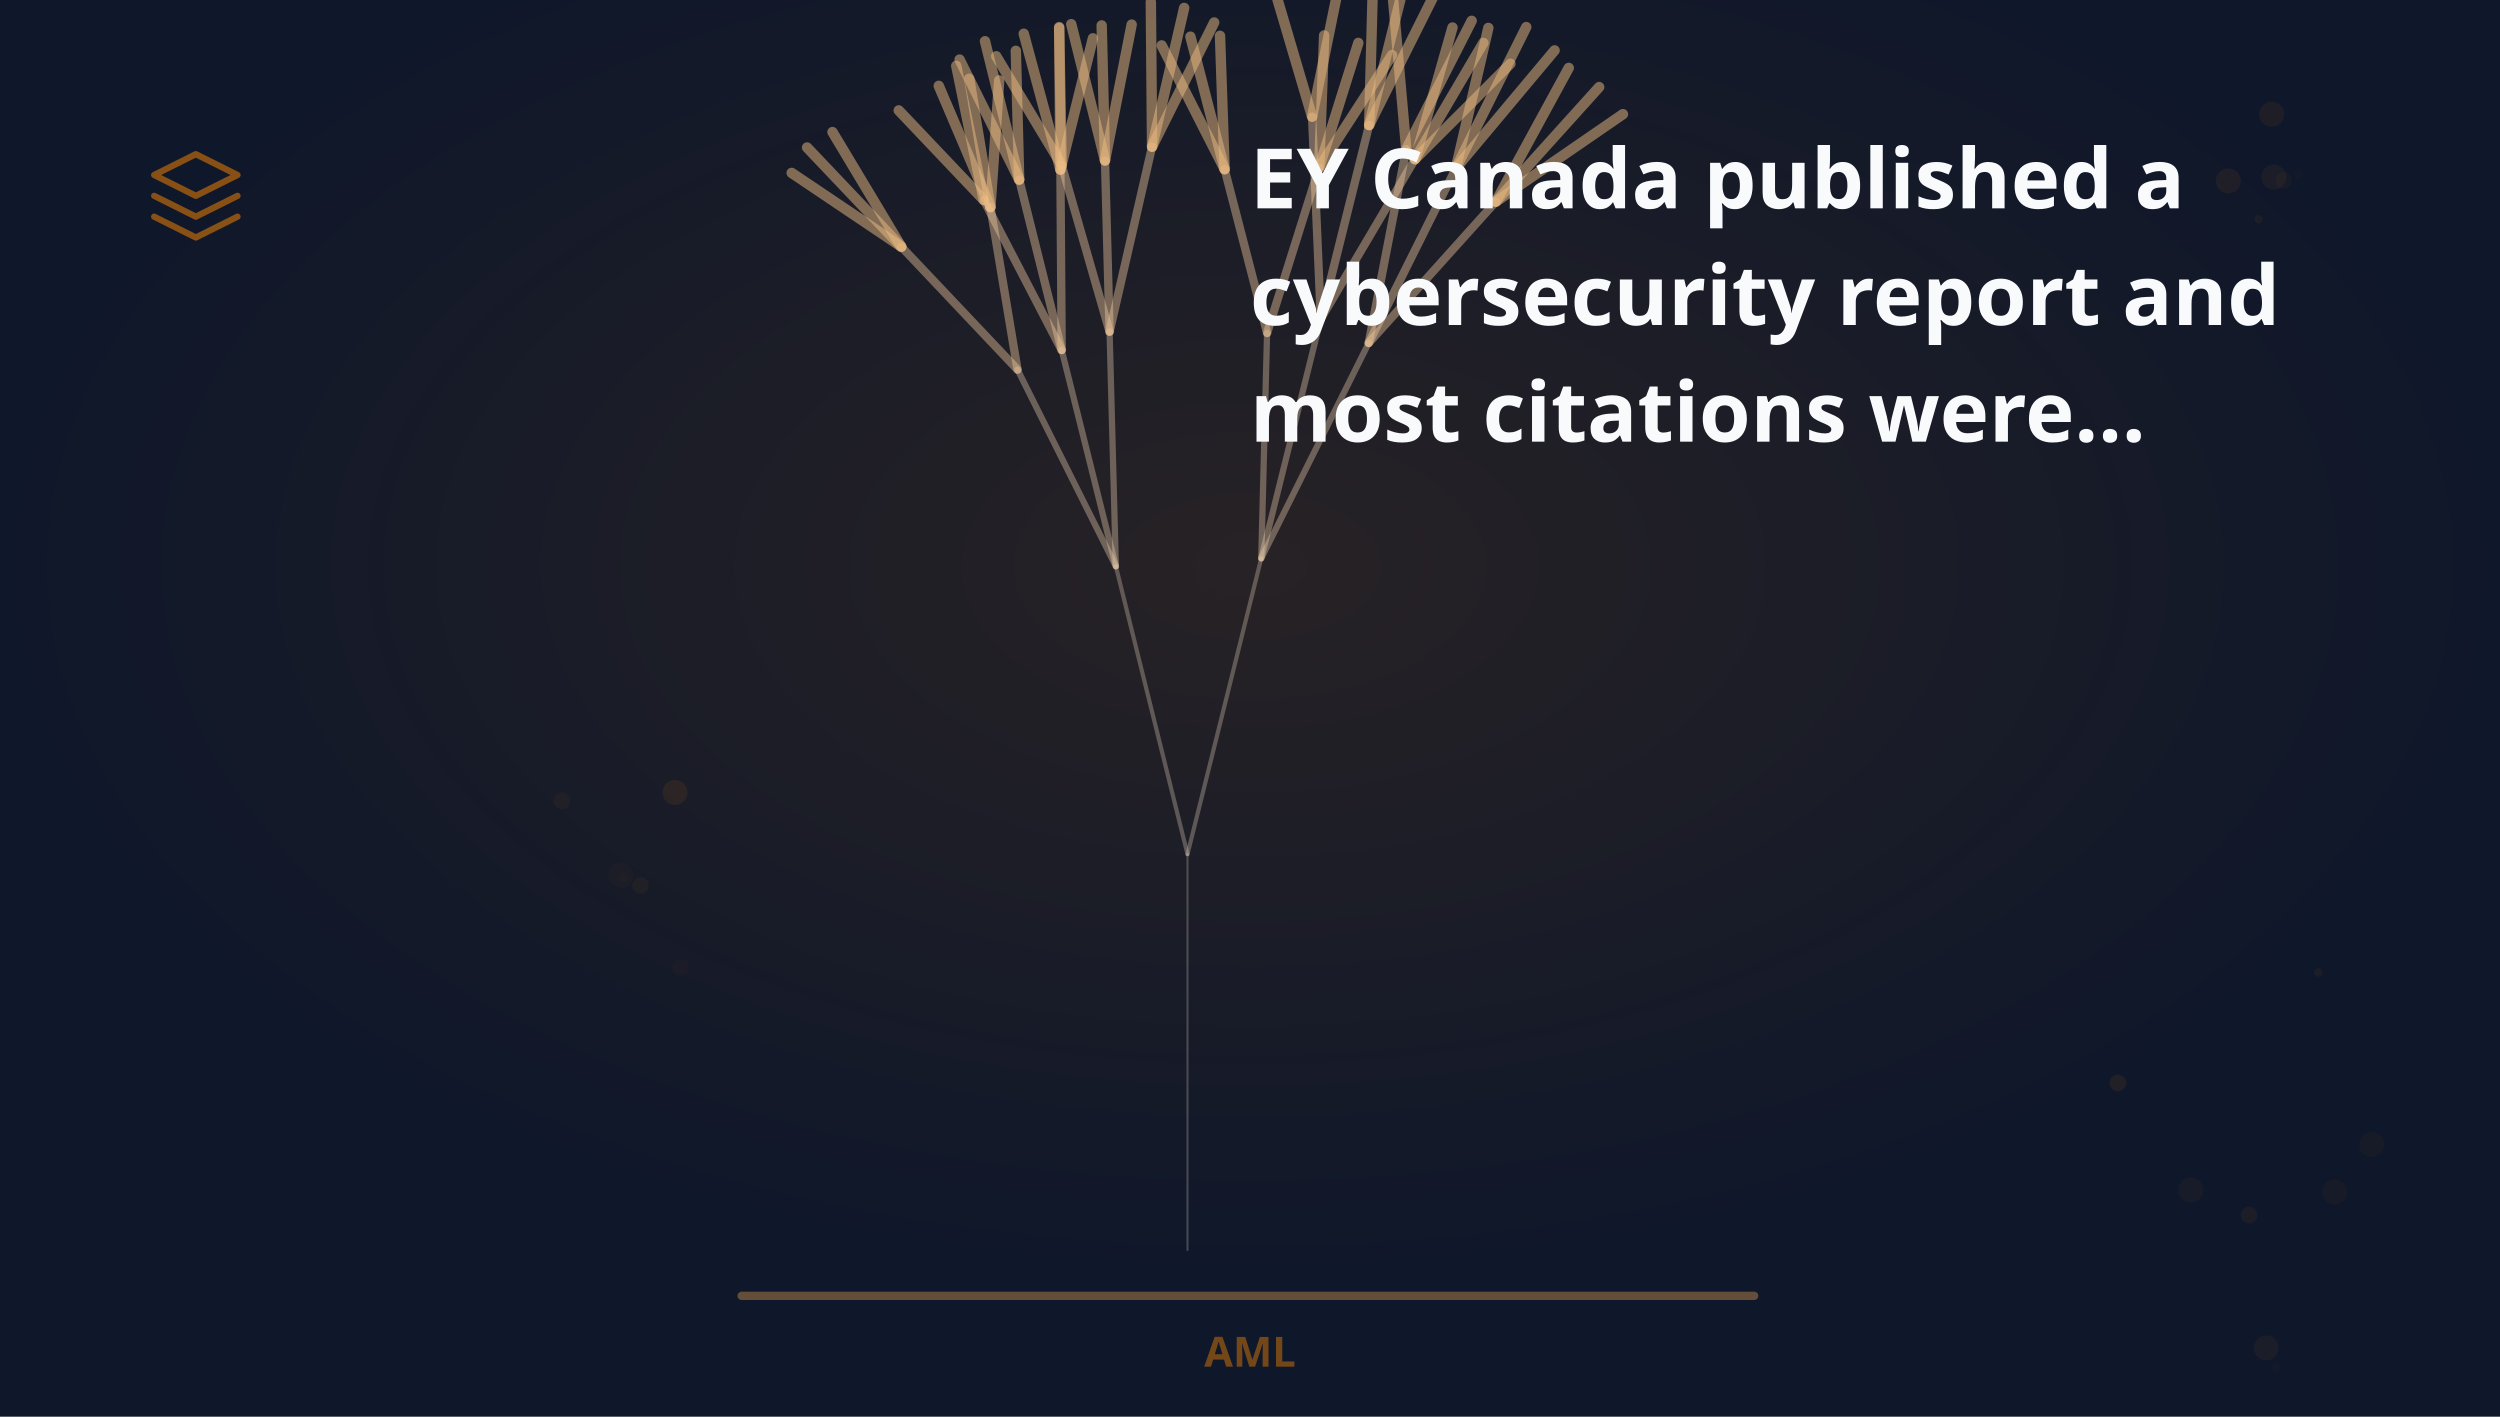
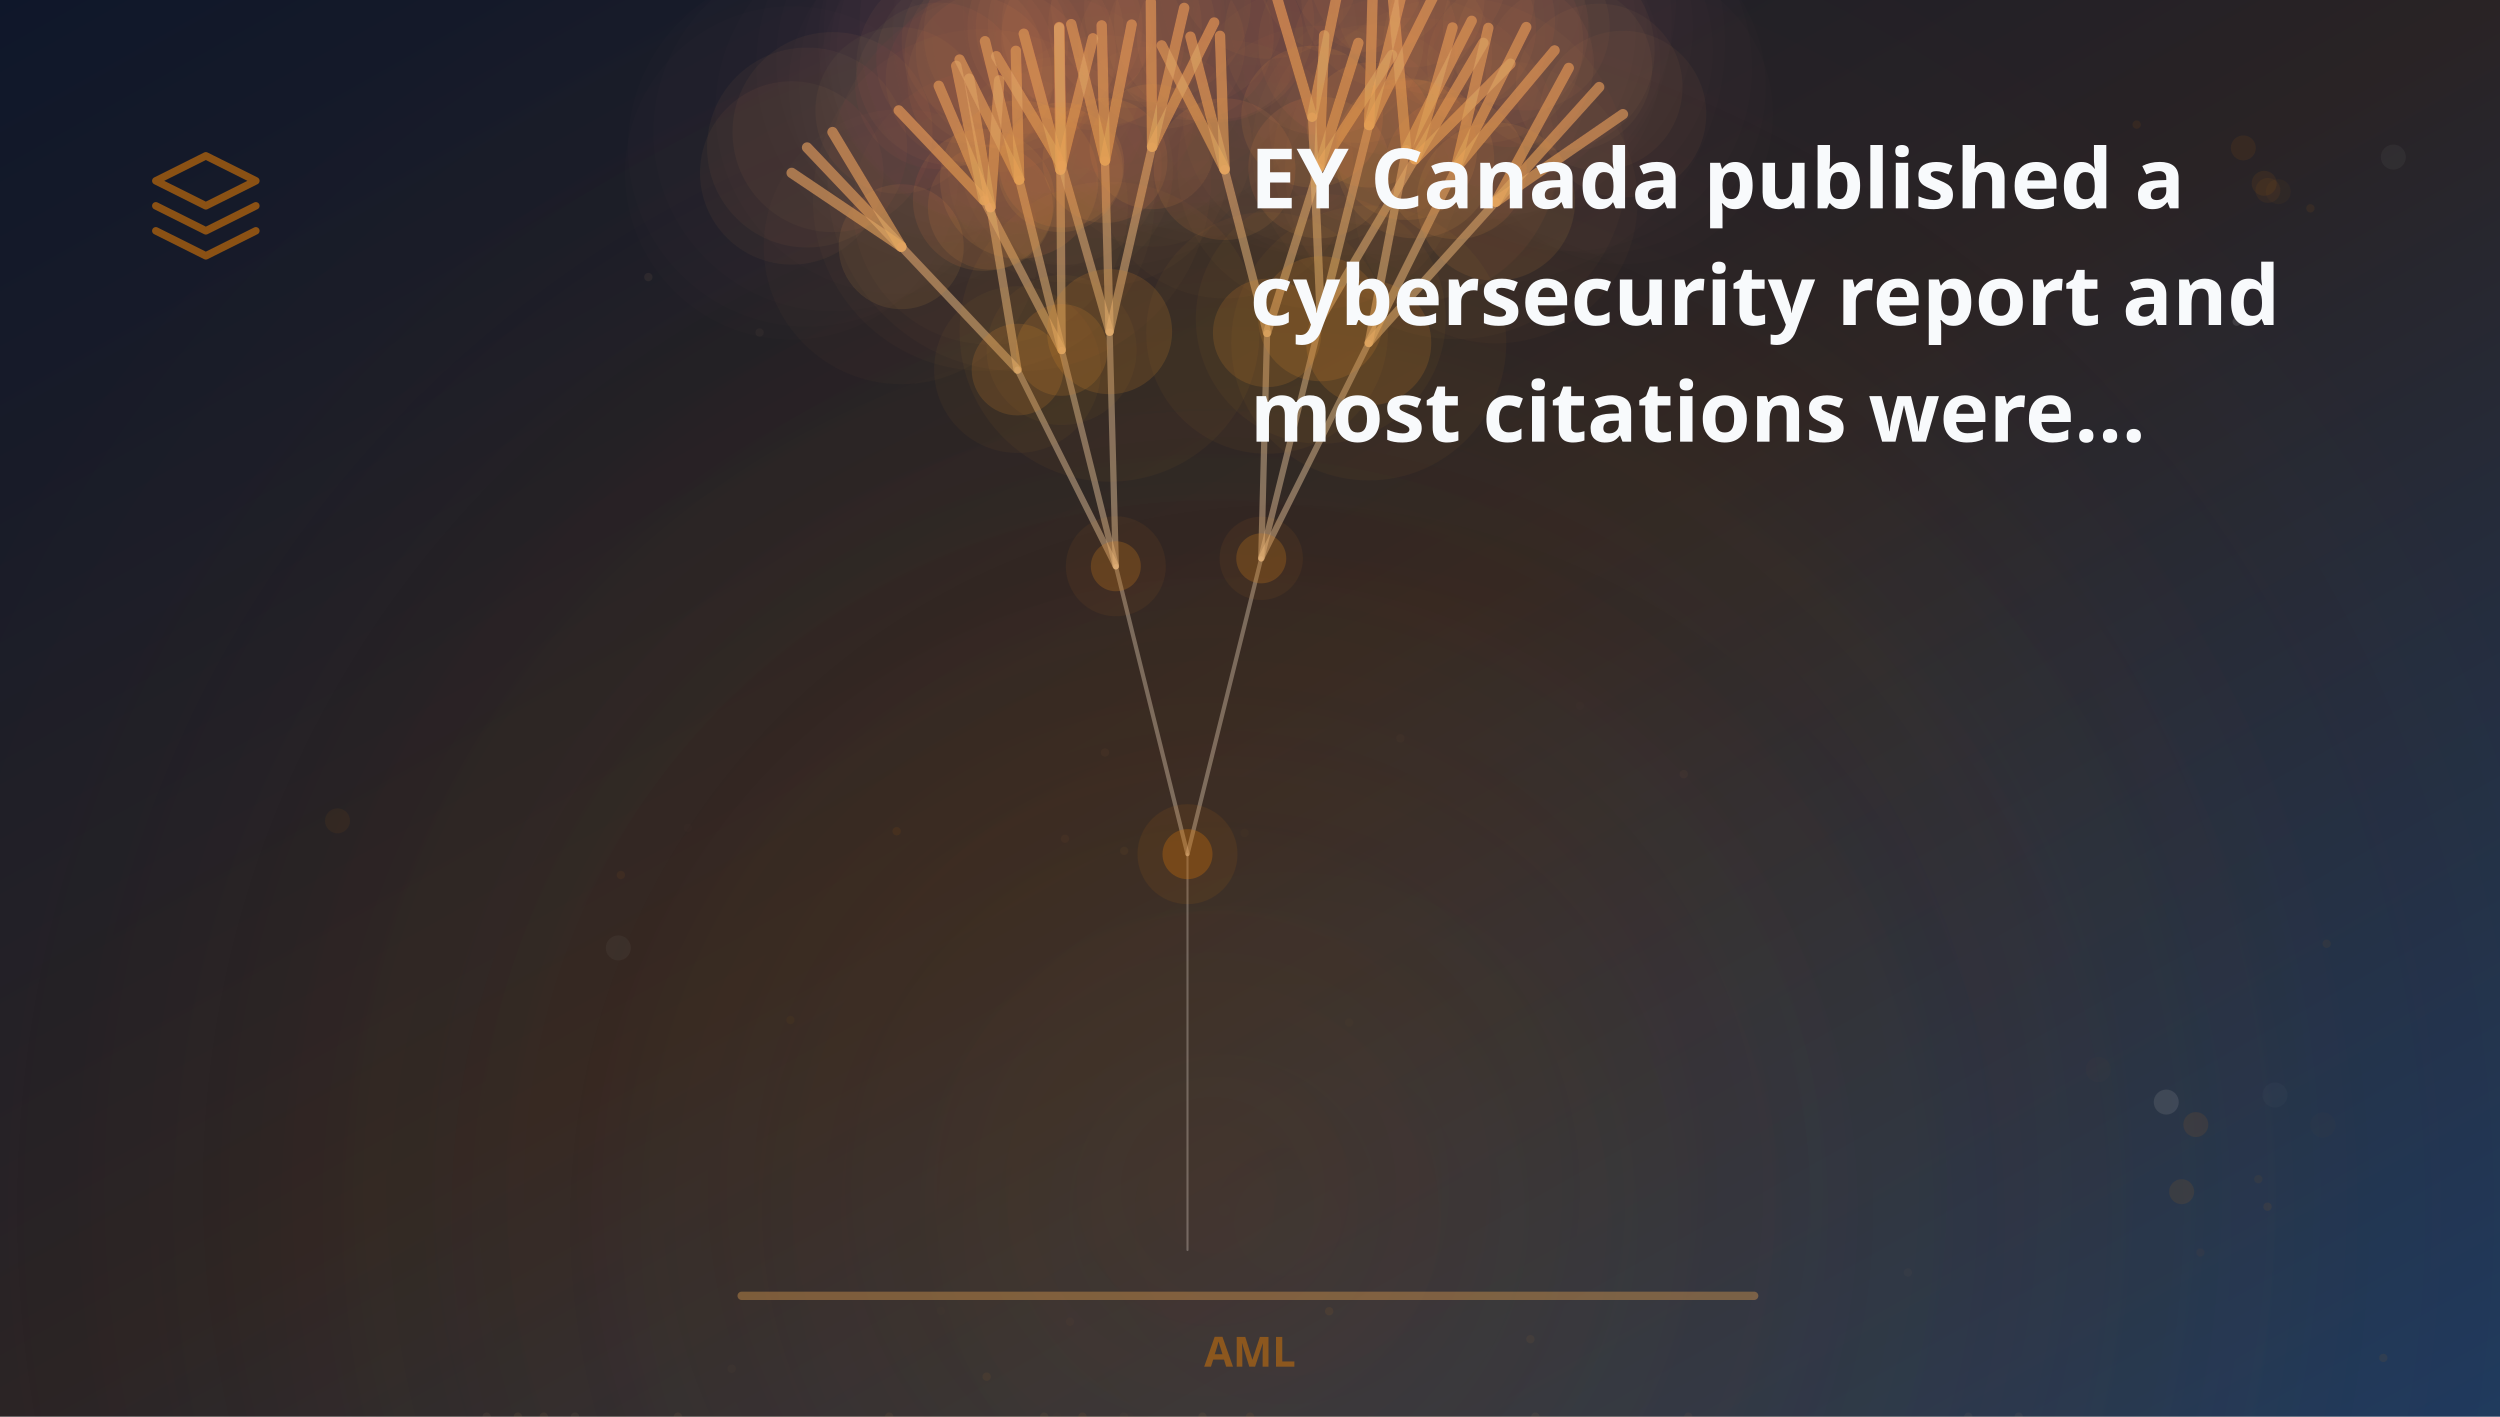
<svg xmlns="http://www.w3.org/2000/svg" width="600" height="340" viewBox="0 0 600 340">
  <defs>
-     <radialGradient id="bg-blog/202" cx="50%" cy="40%">
-       <stop offset="0" stop-color="#272225" />
-       <stop offset="1" stop-color="#0f172a" />
+     <linearGradient id="bg-blog/202" x1="0" y1="0" x2="1" y2="1">
+       <stop offset="0" stop-color="#0f172a" />
+       <stop offset="0.5" stop-color="#292325" />
+       <stop offset="1" stop-color="#1e3a5f" />
+     </linearGradient>
+   </defs>
+   <rect width="600" height="340" fill="url(#bg-blog/202)" />
+   <circle cx="523.6" cy="286.0" r="3" fill="#d97706" opacity="0.10" />
+   <circle cx="572.0" cy="325.9" r="1" fill="#d97706" opacity="0.08" />
+   <circle cx="544.3" cy="45.7" r="3" fill="#d97706" opacity="0.06" />
+   <circle cx="512.8" cy="29.9" r="1" fill="#d97706" opacity="0.08" />
+   <circle cx="81.0" cy="197.0" r="3" fill="#d97706" opacity="0.06" />
+   <circle cx="558.4" cy="226.5" r="1" fill="#d97706" opacity="0.06" />
+   <circle cx="519.9" cy="264.5" r="3" fill="#ffffff" opacity="0.10" />
+   <circle cx="528.1" cy="300.6" r="1" fill="#d97706" opacity="0.04" />
+   <circle cx="543.4" cy="44.0" r="3" fill="#d97706" opacity="0.08" />
+   <circle cx="215.2" cy="199.5" r="1" fill="#d97706" opacity="0.08" />
+   <circle cx="503.6" cy="256.7" r="3" fill="#d97706" opacity="0.02" />
+   <circle cx="607.0" cy="278.7" r="1" fill="#d97706" opacity="0.04" />
+   <circle cx="527.0" cy="269.9" r="3" fill="#d97706" opacity="0.10" />
+   <circle cx="554.5" cy="50.0" r="1" fill="#d97706" opacity="0.08" />
+   <circle cx="574.4" cy="37.7" r="3" fill="#ffffff" opacity="0.04" />
+   <circle cx="149.0" cy="210.0" r="1" fill="#d97706" opacity="0.06" />
+   <circle cx="546.0" cy="262.8" r="3" fill="#ffffff" opacity="0.02" />
+   <circle cx="189.7" cy="244.8" r="1" fill="#d97706" opacity="0.04" />
+   <circle cx="557.5" cy="270.0" r="3" fill="#d97706" opacity="0.02" />
+   <circle cx="544.2" cy="289.6" r="1" fill="#d97706" opacity="0.08" />
+   <circle cx="546.8" cy="46.0" r="3" fill="#d97706" opacity="0.04" />
+   <circle cx="542.0" cy="283.0" r="1" fill="#d97706" opacity="0.06" />
+   <circle cx="148.4" cy="227.5" r="3" fill="#ffffff" opacity="0.04" />
+   <circle cx="536.8" cy="77.2" r="1" fill="#ffffff" opacity="0.10" />
+   <circle cx="538.4" cy="35.5" r="3" fill="#d97706" opacity="0.08" />
+   <defs>
+     <radialGradient id="flood-blog/202-0" cx="50%" cy="50%">
+       <stop offset="0" stop-color="#a05c10" stop-opacity="0.04" />
+       <stop offset="1" stop-color="#a05c10" stop-opacity="0" />
    </radialGradient>
  </defs>
-   <rect width="600" height="340" fill="url(#bg-blog/202)" />
-   <circle cx="525.8" cy="285.6" r="3" fill="#d97706" opacity="0.05" />
-   <circle cx="542.1" cy="52.6" r="1" fill="#d97706" opacity="0.06" />
-   <circle cx="149.7" cy="210.6" r="1" fill="#d97706" opacity="0.03" />
-   <circle cx="560.3" cy="286.1" r="3" fill="#d97706" opacity="0.04" />
-   <circle cx="162.0" cy="190.2" r="3" fill="#d97706" opacity="0.09" />
-   <circle cx="546.4" cy="328.2" r="1" fill="#d97706" opacity="0.02" />
-   <circle cx="556.4" cy="233.4" r="1" fill="#d97706" opacity="0.07" />
-   <circle cx="534.8" cy="43.4" r="3" fill="#d97706" opacity="0.08" />
-   <circle cx="153.7" cy="212.5" r="2" fill="#d97706" opacity="0.05" />
-   <circle cx="543.9" cy="323.5" r="3" fill="#d97706" opacity="0.06" />
-   <circle cx="163.3" cy="232.1" r="2" fill="#d97706" opacity="0.03" />
-   <circle cx="569.2" cy="274.7" r="3" fill="#d97706" opacity="0.04" />
-   <circle cx="508.3" cy="259.9" r="2" fill="#d97706" opacity="0.09" />
-   <circle cx="551.6" cy="41.9" r="1" fill="#d97706" opacity="0.02" />
-   <circle cx="539.8" cy="291.6" r="2" fill="#d97706" opacity="0.07" />
-   <circle cx="545.2" cy="27.4" r="3" fill="#d97706" opacity="0.08" />
-   <circle cx="134.9" cy="192.2" r="2" fill="#d97706" opacity="0.05" />
-   <circle cx="545.7" cy="42.5" r="3" fill="#d97706" opacity="0.06" />
-   <circle cx="149.0" cy="210.0" r="3" fill="#d97706" opacity="0.03" />
-   <circle cx="548.1" cy="43.3" r="2" fill="#d97706" opacity="0.04" />
-   <line x1="285.0" y1="300.0" x2="285.0" y2="205.0" stroke="#fbf1e6" stroke-width="0.5" opacity="0.22" stroke-linecap="round" />
-   <line x1="285.0" y1="205.0" x2="267.8" y2="135.9" stroke="#f7e3cd" stroke-width="1.0" opacity="0.29" stroke-linecap="round" />
-   <line x1="267.8" y1="135.9" x2="244.2" y2="88.7" stroke="#f3d6b4" stroke-width="1.5" opacity="0.36" stroke-linecap="round" />
-   <line x1="244.2" y1="88.7" x2="216.3" y2="59.2" stroke="#efc89b" stroke-width="2.0" opacity="0.43" stroke-linecap="round" />
-   <line x1="216.3" y1="59.2" x2="190.0" y2="41.5" stroke="#ecbb82" stroke-width="2.5" opacity="0.50" stroke-linecap="round" />
-   <line x1="216.3" y1="59.2" x2="193.7" y2="35.4" stroke="#ecbb82" stroke-width="2.5" opacity="0.50" stroke-linecap="round" />
-   <line x1="216.3" y1="59.2" x2="199.8" y2="31.7" stroke="#ecbb82" stroke-width="2.5" opacity="0.50" stroke-linecap="round" />
-   <line x1="244.2" y1="88.7" x2="237.7" y2="49.7" stroke="#efc89b" stroke-width="2.0" opacity="0.43" stroke-linecap="round" />
-   <line x1="237.7" y1="49.7" x2="225.3" y2="20.6" stroke="#ecbb82" stroke-width="2.5" opacity="0.50" stroke-linecap="round" />
-   <line x1="237.7" y1="49.7" x2="232.6" y2="18.9" stroke="#ecbb82" stroke-width="2.5" opacity="0.50" stroke-linecap="round" />
-   <line x1="237.7" y1="49.7" x2="239.8" y2="19.3" stroke="#ecbb82" stroke-width="2.5" opacity="0.50" stroke-linecap="round" />
-   <line x1="267.8" y1="135.9" x2="254.8" y2="84.0" stroke="#f3d6b4" stroke-width="1.5" opacity="0.36" stroke-linecap="round" />
-   <line x1="254.8" y1="84.0" x2="236.1" y2="48.0" stroke="#efc89b" stroke-width="2.0" opacity="0.43" stroke-linecap="round" />
-   <line x1="236.1" y1="48.0" x2="215.7" y2="26.5" stroke="#ecbb82" stroke-width="2.5" opacity="0.50" stroke-linecap="round" />
-   <line x1="236.1" y1="48.0" x2="229.5" y2="15.8" stroke="#ecbb82" stroke-width="2.5" opacity="0.50" stroke-linecap="round" />
-   <line x1="254.8" y1="84.0" x2="244.6" y2="43.1" stroke="#efc89b" stroke-width="2.0" opacity="0.43" stroke-linecap="round" />
-   <line x1="244.6" y1="43.1" x2="230.3" y2="14.3" stroke="#ecbb82" stroke-width="2.5" opacity="0.50" stroke-linecap="round" />
-   <line x1="244.6" y1="43.1" x2="236.4" y2="9.9" stroke="#ecbb82" stroke-width="2.5" opacity="0.50" stroke-linecap="round" />
-   <line x1="244.6" y1="43.1" x2="243.8" y2="12.2" stroke="#ecbb82" stroke-width="2.5" opacity="0.50" stroke-linecap="round" />
-   <line x1="254.8" y1="84.0" x2="254.5" y2="40.7" stroke="#efc89b" stroke-width="2.0" opacity="0.43" stroke-linecap="round" />
-   <line x1="254.5" y1="40.7" x2="245.7" y2="8.1" stroke="#ecbb82" stroke-width="2.5" opacity="0.50" stroke-linecap="round" />
-   <line x1="254.5" y1="40.7" x2="254.2" y2="6.5" stroke="#ecbb82" stroke-width="2.5" opacity="0.50" stroke-linecap="round" />
-   <line x1="254.5" y1="40.7" x2="262.3" y2="9.2" stroke="#ecbb82" stroke-width="2.5" opacity="0.50" stroke-linecap="round" />
-   <line x1="267.8" y1="135.9" x2="266.3" y2="79.6" stroke="#f3d6b4" stroke-width="1.5" opacity="0.36" stroke-linecap="round" />
-   <line x1="266.3" y1="79.6" x2="254.8" y2="39.6" stroke="#efc89b" stroke-width="2.0" opacity="0.43" stroke-linecap="round" />
-   <line x1="254.8" y1="39.6" x2="239.1" y2="13.5" stroke="#ecbb82" stroke-width="2.5" opacity="0.50" stroke-linecap="round" />
-   <line x1="254.8" y1="39.6" x2="254.2" y2="6.7" stroke="#ecbb82" stroke-width="2.5" opacity="0.50" stroke-linecap="round" />
-   <line x1="266.3" y1="79.6" x2="265.2" y2="38.5" stroke="#efc89b" stroke-width="2.0" opacity="0.43" stroke-linecap="round" />
-   <line x1="265.2" y1="38.5" x2="257.1" y2="5.8" stroke="#ecbb82" stroke-width="2.5" opacity="0.50" stroke-linecap="round" />
-   <line x1="265.2" y1="38.5" x2="264.4" y2="6.1" stroke="#ecbb82" stroke-width="2.5" opacity="0.50" stroke-linecap="round" />
-   <line x1="265.2" y1="38.5" x2="271.6" y2="5.9" stroke="#ecbb82" stroke-width="2.5" opacity="0.50" stroke-linecap="round" />
-   <line x1="266.3" y1="79.6" x2="276.5" y2="35.2" stroke="#efc89b" stroke-width="2.0" opacity="0.43" stroke-linecap="round" />
-   <line x1="276.5" y1="35.2" x2="276.2" y2="0.5" stroke="#ecbb82" stroke-width="2.5" opacity="0.50" stroke-linecap="round" />
-   <line x1="276.5" y1="35.2" x2="284.2" y2="1.9" stroke="#ecbb82" stroke-width="2.5" opacity="0.50" stroke-linecap="round" />
-   <line x1="276.5" y1="35.2" x2="291.4" y2="5.4" stroke="#ecbb82" stroke-width="2.5" opacity="0.50" stroke-linecap="round" />
-   <line x1="285.0" y1="205.0" x2="302.7" y2="134.0" stroke="#f7e3cd" stroke-width="1.0" opacity="0.29" stroke-linecap="round" />
-   <line x1="302.7" y1="134.0" x2="304.1" y2="79.9" stroke="#f3d6b4" stroke-width="1.5" opacity="0.36" stroke-linecap="round" />
-   <line x1="304.1" y1="79.9" x2="293.9" y2="40.6" stroke="#efc89b" stroke-width="2.0" opacity="0.43" stroke-linecap="round" />
-   <line x1="293.9" y1="40.6" x2="278.8" y2="10.9" stroke="#ecbb82" stroke-width="2.5" opacity="0.50" stroke-linecap="round" />
-   <line x1="293.9" y1="40.6" x2="285.7" y2="8.8" stroke="#ecbb82" stroke-width="2.5" opacity="0.50" stroke-linecap="round" />
-   <line x1="293.9" y1="40.6" x2="292.8" y2="8.6" stroke="#ecbb82" stroke-width="2.5" opacity="0.50" stroke-linecap="round" />
-   <line x1="304.1" y1="79.9" x2="316.6" y2="40.2" stroke="#efc89b" stroke-width="2.0" opacity="0.43" stroke-linecap="round" />
-   <line x1="316.6" y1="40.2" x2="317.8" y2="8.5" stroke="#ecbb82" stroke-width="2.5" opacity="0.50" stroke-linecap="round" />
-   <line x1="316.6" y1="40.2" x2="326.0" y2="10.3" stroke="#ecbb82" stroke-width="2.5" opacity="0.50" stroke-linecap="round" />
-   <line x1="316.6" y1="40.2" x2="334.1" y2="13.2" stroke="#ecbb82" stroke-width="2.5" opacity="0.50" stroke-linecap="round" />
-   <line x1="302.7" y1="134.0" x2="317.0" y2="76.5" stroke="#f3d6b4" stroke-width="1.5" opacity="0.36" stroke-linecap="round" />
-   <line x1="317.0" y1="76.5" x2="314.9" y2="28.0" stroke="#efc89b" stroke-width="2.0" opacity="0.43" stroke-linecap="round" />
-   <line x1="314.9" y1="28.0" x2="304.3" y2="-7.9" stroke="#ecbb82" stroke-width="2.5" opacity="0.50" stroke-linecap="round" />
-   <line x1="314.9" y1="28.0" x2="322.0" y2="-6.8" stroke="#ecbb82" stroke-width="2.5" opacity="0.50" stroke-linecap="round" />
-   <line x1="317.0" y1="76.5" x2="328.6" y2="30.0" stroke="#efc89b" stroke-width="2.0" opacity="0.43" stroke-linecap="round" />
-   <line x1="328.6" y1="30.0" x2="329.6" y2="-7.5" stroke="#ecbb82" stroke-width="2.5" opacity="0.50" stroke-linecap="round" />
-   <line x1="328.6" y1="30.0" x2="338.0" y2="-7.8" stroke="#ecbb82" stroke-width="2.5" opacity="0.50" stroke-linecap="round" />
-   <line x1="328.6" y1="30.0" x2="344.3" y2="-1.4" stroke="#ecbb82" stroke-width="2.5" opacity="0.50" stroke-linecap="round" />
-   <line x1="317.0" y1="76.5" x2="339.6" y2="38.2" stroke="#efc89b" stroke-width="2.0" opacity="0.43" stroke-linecap="round" />
-   <line x1="339.6" y1="38.2" x2="348.6" y2="6.6" stroke="#ecbb82" stroke-width="2.5" opacity="0.50" stroke-linecap="round" />
-   <line x1="339.6" y1="38.2" x2="356.0" y2="10.3" stroke="#ecbb82" stroke-width="2.5" opacity="0.50" stroke-linecap="round" />
-   <line x1="339.6" y1="38.2" x2="362.5" y2="15.3" stroke="#ecbb82" stroke-width="2.5" opacity="0.50" stroke-linecap="round" />
-   <line x1="302.7" y1="134.0" x2="328.5" y2="82.3" stroke="#f3d6b4" stroke-width="1.5" opacity="0.36" stroke-linecap="round" />
-   <line x1="328.5" y1="82.3" x2="337.5" y2="35.8" stroke="#efc89b" stroke-width="2.0" opacity="0.43" stroke-linecap="round" />
-   <line x1="337.5" y1="35.8" x2="334.3" y2="-0.6" stroke="#ecbb82" stroke-width="2.5" opacity="0.50" stroke-linecap="round" />
-   <line x1="337.5" y1="35.8" x2="353.2" y2="5.0" stroke="#ecbb82" stroke-width="2.5" opacity="0.50" stroke-linecap="round" />
-   <line x1="328.5" y1="82.3" x2="349.4" y2="40.4" stroke="#efc89b" stroke-width="2.0" opacity="0.43" stroke-linecap="round" />
-   <line x1="349.4" y1="40.4" x2="357.2" y2="6.7" stroke="#ecbb82" stroke-width="2.5" opacity="0.50" stroke-linecap="round" />
-   <line x1="349.4" y1="40.4" x2="366.3" y2="6.5" stroke="#ecbb82" stroke-width="2.5" opacity="0.50" stroke-linecap="round" />
-   <line x1="349.4" y1="40.4" x2="373.1" y2="12.1" stroke="#ecbb82" stroke-width="2.5" opacity="0.50" stroke-linecap="round" />
-   <line x1="328.5" y1="82.3" x2="359.0" y2="48.4" stroke="#efc89b" stroke-width="2.0" opacity="0.43" stroke-linecap="round" />
-   <line x1="359.0" y1="48.4" x2="376.5" y2="16.3" stroke="#ecbb82" stroke-width="2.5" opacity="0.50" stroke-linecap="round" />
-   <line x1="359.0" y1="48.4" x2="383.8" y2="20.9" stroke="#ecbb82" stroke-width="2.5" opacity="0.50" stroke-linecap="round" />
-   <line x1="359.0" y1="48.4" x2="389.5" y2="27.4" stroke="#ecbb82" stroke-width="2.5" opacity="0.50" stroke-linecap="round" />
-   <g transform="translate(35, 35) scale(1.0)" stroke="#d97706" fill="none" stroke-linecap="round" stroke-linejoin="round" stroke-width="1.5" opacity="0.6">
+   <circle cx="309" cy="295" r="266" fill="url(#flood-blog/202-0)" />
+   <defs>
+     <radialGradient id="flood-blog/202-1" cx="50%" cy="50%">
+       <stop offset="0" stop-color="#be6a0a" stop-opacity="0.09" />
+       <stop offset="1" stop-color="#be6a0a" stop-opacity="0" />
+     </radialGradient>
+   </defs>
+   <circle cx="294" cy="288" r="335" fill="url(#flood-blog/202-1)" />
+   <defs>
+     <radialGradient id="flood-blog/202-2" cx="50%" cy="50%">
+       <stop offset="0" stop-color="#a45e0f" stop-opacity="0.10" />
+       <stop offset="1" stop-color="#a45e0f" stop-opacity="0" />
+     </radialGradient>
+   </defs>
+   <circle cx="291" cy="285" r="280" fill="url(#flood-blog/202-2)" />
+   <circle cx="300.0" cy="340.0" r="1" fill="#dc841e" opacity="0.07" />
+   <circle cx="130.5" cy="340.0" r="1" fill="#e6a860" opacity="0.07" />
+   <circle cx="165.1" cy="198.7" r="1" fill="#e4a154" opacity="0.01" />
+   <circle cx="175.6" cy="328.5" r="1" fill="#e1953e" opacity="0.03" />
+   <circle cx="457.9" cy="305.4" r="1" fill="#e6a65c" opacity="0.03" />
+   <circle cx="225.8" cy="314.6" r="1" fill="#dd8724" opacity="0.01" />
+   <circle cx="271.0" cy="340.0" r="1" fill="#dc841e" opacity="0.01" />
+   <circle cx="124.3" cy="340.0" r="1" fill="#e6a860" opacity="0.07" />
+   <circle cx="182.3" cy="79.8" r="1" fill="#ebb97f" opacity="0.04" />
+   <circle cx="253.7" cy="340.0" r="1" fill="#e1943b" opacity="0.01" />
+   <circle cx="155.6" cy="66.5" r="1" fill="#ecbb82" opacity="0.07" />
+   <circle cx="269.7" cy="340.0" r="1" fill="#e39b48" opacity="0.03" />
+   <circle cx="367.3" cy="321.4" r="1" fill="#df8e30" opacity="0.06" />
+   <circle cx="323.8" cy="245.4" r="1" fill="#de8927" opacity="0.02" />
+   <circle cx="298.7" cy="199.9" r="1" fill="#e09238" opacity="0.02" />
+   <circle cx="236.8" cy="330.4" r="1" fill="#dd8622" opacity="0.07" />
+   <circle cx="162.7" cy="340.0" r="1" fill="#e7aa65" opacity="0.06" />
+   <circle cx="256.8" cy="317.2" r="1" fill="#db7f16" opacity="0.03" />
+   <circle cx="405.2" cy="340.0" r="1" fill="#e29a47" opacity="0.05" />
+   <circle cx="213.4" cy="340.0" r="1" fill="#e1953d" opacity="0.06" />
+   <circle cx="250.6" cy="340.0" r="1" fill="#e1963f" opacity="0.06" />
+   <circle cx="336.1" cy="177.2" r="1" fill="#e39b48" opacity="0.03" />
+   <circle cx="484.5" cy="340.0" r="1" fill="#ecbb82" opacity="0.05" />
+   <circle cx="255.6" cy="201.3" r="1" fill="#e09339" opacity="0.04" />
+   <circle cx="138.0" cy="340.0" r="1" fill="#ecbb82" opacity="0.05" />
+   <circle cx="265.2" cy="180.6" r="1" fill="#e29742" opacity="0.04" />
+   <circle cx="404.1" cy="185.8" r="1" fill="#e5a358" opacity="0.04" />
+   <circle cx="288.6" cy="340.0" r="1" fill="#e49e4f" opacity="0.07" />
+   <circle cx="379.2" cy="169.4" r="1" fill="#e5a256" opacity="0.01" />
+   <circle cx="259.8" cy="340.0" r="1" fill="#df8c2d" opacity="0.07" />
+   <circle cx="116.8" cy="340.0" r="1" fill="#ecbb82" opacity="0.06" />
+   <circle cx="472.4" cy="340.0" r="1" fill="#ecbb82" opacity="0.05" />
+   <circle cx="269.8" cy="204.2" r="1" fill="#e09136" opacity="0.05" />
+   <circle cx="368.5" cy="340.0" r="1" fill="#e4a153" opacity="0.06" />
+   <circle cx="319.0" cy="314.7" r="1" fill="#db8118" opacity="0.08" />
+   <line x1="285.0" y1="300.0" x2="285.0" y2="205.0" stroke="#faeee1" stroke-width="0.5" opacity="0.28" stroke-linecap="round" />
+   <line x1="285.0" y1="205.0" x2="267.8" y2="135.9" stroke="#f5dec3" stroke-width="1.0" opacity="0.36" stroke-linecap="round" />
+   <line x1="267.8" y1="135.9" x2="244.2" y2="88.7" stroke="#f1cea5" stroke-width="1.5" opacity="0.44" stroke-linecap="round" />
+   <line x1="244.2" y1="88.7" x2="216.3" y2="59.2" stroke="#ecbd87" stroke-width="2.0" opacity="0.52" stroke-linecap="round" />
+   <line x1="216.3" y1="59.2" x2="190.0" y2="41.5" stroke="#e8ad69" stroke-width="2.5" opacity="0.60" stroke-linecap="round" />
+   <line x1="216.3" y1="59.2" x2="193.7" y2="35.4" stroke="#e8ad69" stroke-width="2.5" opacity="0.60" stroke-linecap="round" />
+   <line x1="216.3" y1="59.2" x2="199.8" y2="31.7" stroke="#e8ad69" stroke-width="2.5" opacity="0.60" stroke-linecap="round" />
+   <line x1="244.2" y1="88.7" x2="237.7" y2="49.7" stroke="#ecbd87" stroke-width="2.0" opacity="0.52" stroke-linecap="round" />
+   <line x1="237.7" y1="49.7" x2="225.3" y2="20.6" stroke="#e8ad69" stroke-width="2.5" opacity="0.60" stroke-linecap="round" />
+   <line x1="237.7" y1="49.7" x2="232.6" y2="18.9" stroke="#e8ad69" stroke-width="2.5" opacity="0.60" stroke-linecap="round" />
+   <line x1="237.7" y1="49.7" x2="239.8" y2="19.3" stroke="#e8ad69" stroke-width="2.5" opacity="0.60" stroke-linecap="round" />
+   <line x1="267.8" y1="135.9" x2="254.8" y2="84.0" stroke="#f1cea5" stroke-width="1.5" opacity="0.44" stroke-linecap="round" />
+   <line x1="254.8" y1="84.0" x2="236.1" y2="48.0" stroke="#ecbd87" stroke-width="2.0" opacity="0.52" stroke-linecap="round" />
+   <line x1="236.1" y1="48.0" x2="215.7" y2="26.5" stroke="#e8ad69" stroke-width="2.5" opacity="0.60" stroke-linecap="round" />
+   <line x1="236.1" y1="48.0" x2="229.5" y2="15.8" stroke="#e8ad69" stroke-width="2.5" opacity="0.60" stroke-linecap="round" />
+   <line x1="254.8" y1="84.0" x2="244.6" y2="43.1" stroke="#ecbd87" stroke-width="2.0" opacity="0.52" stroke-linecap="round" />
+   <line x1="244.6" y1="43.1" x2="230.3" y2="14.3" stroke="#e8ad69" stroke-width="2.5" opacity="0.60" stroke-linecap="round" />
+   <line x1="244.6" y1="43.1" x2="236.4" y2="9.9" stroke="#e8ad69" stroke-width="2.5" opacity="0.60" stroke-linecap="round" />
+   <line x1="244.6" y1="43.1" x2="243.8" y2="12.2" stroke="#e8ad69" stroke-width="2.5" opacity="0.60" stroke-linecap="round" />
+   <line x1="254.8" y1="84.0" x2="254.5" y2="40.7" stroke="#ecbd87" stroke-width="2.0" opacity="0.52" stroke-linecap="round" />
+   <line x1="254.5" y1="40.7" x2="245.7" y2="8.1" stroke="#e8ad69" stroke-width="2.5" opacity="0.60" stroke-linecap="round" />
+   <line x1="254.5" y1="40.7" x2="254.2" y2="6.5" stroke="#e8ad69" stroke-width="2.5" opacity="0.60" stroke-linecap="round" />
+   <line x1="254.5" y1="40.7" x2="262.3" y2="9.2" stroke="#e8ad69" stroke-width="2.5" opacity="0.60" stroke-linecap="round" />
+   <line x1="267.8" y1="135.9" x2="266.3" y2="79.6" stroke="#f1cea5" stroke-width="1.5" opacity="0.44" stroke-linecap="round" />
+   <line x1="266.3" y1="79.6" x2="254.8" y2="39.6" stroke="#ecbd87" stroke-width="2.0" opacity="0.52" stroke-linecap="round" />
+   <line x1="254.8" y1="39.6" x2="239.1" y2="13.5" stroke="#e8ad69" stroke-width="2.5" opacity="0.60" stroke-linecap="round" />
+   <line x1="254.8" y1="39.6" x2="254.2" y2="6.7" stroke="#e8ad69" stroke-width="2.5" opacity="0.60" stroke-linecap="round" />
+   <line x1="266.3" y1="79.6" x2="265.2" y2="38.5" stroke="#ecbd87" stroke-width="2.0" opacity="0.52" stroke-linecap="round" />
+   <line x1="265.2" y1="38.5" x2="257.1" y2="5.8" stroke="#e8ad69" stroke-width="2.5" opacity="0.60" stroke-linecap="round" />
+   <line x1="265.2" y1="38.5" x2="264.4" y2="6.1" stroke="#e8ad69" stroke-width="2.5" opacity="0.60" stroke-linecap="round" />
+   <line x1="265.2" y1="38.5" x2="271.6" y2="5.9" stroke="#e8ad69" stroke-width="2.5" opacity="0.60" stroke-linecap="round" />
+   <line x1="266.3" y1="79.6" x2="276.5" y2="35.2" stroke="#ecbd87" stroke-width="2.0" opacity="0.52" stroke-linecap="round" />
+   <line x1="276.5" y1="35.2" x2="276.2" y2="0.5" stroke="#e8ad69" stroke-width="2.5" opacity="0.60" stroke-linecap="round" />
+   <line x1="276.5" y1="35.2" x2="284.2" y2="1.9" stroke="#e8ad69" stroke-width="2.5" opacity="0.60" stroke-linecap="round" />
+   <line x1="276.5" y1="35.2" x2="291.4" y2="5.4" stroke="#e8ad69" stroke-width="2.5" opacity="0.60" stroke-linecap="round" />
+   <line x1="285.0" y1="205.0" x2="302.7" y2="134.0" stroke="#f5dec3" stroke-width="1.0" opacity="0.36" stroke-linecap="round" />
+   <line x1="302.7" y1="134.0" x2="304.1" y2="79.9" stroke="#f1cea5" stroke-width="1.5" opacity="0.44" stroke-linecap="round" />
+   <line x1="304.1" y1="79.9" x2="293.9" y2="40.6" stroke="#ecbd87" stroke-width="2.0" opacity="0.52" stroke-linecap="round" />
+   <line x1="293.9" y1="40.6" x2="278.8" y2="10.9" stroke="#e8ad69" stroke-width="2.5" opacity="0.60" stroke-linecap="round" />
+   <line x1="293.9" y1="40.6" x2="285.7" y2="8.8" stroke="#e8ad69" stroke-width="2.5" opacity="0.60" stroke-linecap="round" />
+   <line x1="293.9" y1="40.6" x2="292.8" y2="8.6" stroke="#e8ad69" stroke-width="2.5" opacity="0.60" stroke-linecap="round" />
+   <line x1="304.1" y1="79.9" x2="316.6" y2="40.2" stroke="#ecbd87" stroke-width="2.0" opacity="0.52" stroke-linecap="round" />
+   <line x1="316.6" y1="40.2" x2="317.8" y2="8.5" stroke="#e8ad69" stroke-width="2.5" opacity="0.60" stroke-linecap="round" />
+   <line x1="316.6" y1="40.2" x2="326.0" y2="10.3" stroke="#e8ad69" stroke-width="2.5" opacity="0.60" stroke-linecap="round" />
+   <line x1="316.6" y1="40.2" x2="334.1" y2="13.2" stroke="#e8ad69" stroke-width="2.5" opacity="0.60" stroke-linecap="round" />
+   <line x1="302.7" y1="134.0" x2="317.0" y2="76.5" stroke="#f1cea5" stroke-width="1.5" opacity="0.44" stroke-linecap="round" />
+   <line x1="317.0" y1="76.5" x2="314.9" y2="28.0" stroke="#ecbd87" stroke-width="2.0" opacity="0.52" stroke-linecap="round" />
+   <line x1="314.9" y1="28.0" x2="304.3" y2="-7.9" stroke="#e8ad69" stroke-width="2.5" opacity="0.60" stroke-linecap="round" />
+   <line x1="314.9" y1="28.0" x2="322.0" y2="-6.8" stroke="#e8ad69" stroke-width="2.5" opacity="0.60" stroke-linecap="round" />
+   <line x1="317.0" y1="76.5" x2="328.6" y2="30.0" stroke="#ecbd87" stroke-width="2.0" opacity="0.52" stroke-linecap="round" />
+   <line x1="328.6" y1="30.0" x2="329.6" y2="-7.5" stroke="#e8ad69" stroke-width="2.5" opacity="0.60" stroke-linecap="round" />
+   <line x1="328.6" y1="30.0" x2="338.0" y2="-7.8" stroke="#e8ad69" stroke-width="2.5" opacity="0.60" stroke-linecap="round" />
+   <line x1="328.6" y1="30.0" x2="344.3" y2="-1.4" stroke="#e8ad69" stroke-width="2.5" opacity="0.60" stroke-linecap="round" />
+   <line x1="317.0" y1="76.5" x2="339.6" y2="38.2" stroke="#ecbd87" stroke-width="2.0" opacity="0.52" stroke-linecap="round" />
+   <line x1="339.6" y1="38.2" x2="348.6" y2="6.6" stroke="#e8ad69" stroke-width="2.5" opacity="0.60" stroke-linecap="round" />
+   <line x1="339.6" y1="38.2" x2="356.0" y2="10.3" stroke="#e8ad69" stroke-width="2.5" opacity="0.60" stroke-linecap="round" />
+   <line x1="339.6" y1="38.2" x2="362.5" y2="15.3" stroke="#e8ad69" stroke-width="2.5" opacity="0.60" stroke-linecap="round" />
+   <line x1="302.7" y1="134.0" x2="328.5" y2="82.3" stroke="#f1cea5" stroke-width="1.5" opacity="0.44" stroke-linecap="round" />
+   <line x1="328.5" y1="82.3" x2="337.5" y2="35.8" stroke="#ecbd87" stroke-width="2.0" opacity="0.52" stroke-linecap="round" />
+   <line x1="337.5" y1="35.8" x2="334.3" y2="-0.6" stroke="#e8ad69" stroke-width="2.5" opacity="0.60" stroke-linecap="round" />
+   <line x1="337.5" y1="35.8" x2="353.2" y2="5.0" stroke="#e8ad69" stroke-width="2.5" opacity="0.60" stroke-linecap="round" />
+   <line x1="328.5" y1="82.3" x2="349.4" y2="40.4" stroke="#ecbd87" stroke-width="2.0" opacity="0.52" stroke-linecap="round" />
+   <line x1="349.4" y1="40.4" x2="357.2" y2="6.7" stroke="#e8ad69" stroke-width="2.5" opacity="0.60" stroke-linecap="round" />
+   <line x1="349.4" y1="40.4" x2="366.3" y2="6.5" stroke="#e8ad69" stroke-width="2.5" opacity="0.60" stroke-linecap="round" />
+   <line x1="349.4" y1="40.4" x2="373.1" y2="12.1" stroke="#e8ad69" stroke-width="2.5" opacity="0.60" stroke-linecap="round" />
+   <line x1="328.5" y1="82.3" x2="359.0" y2="48.4" stroke="#ecbd87" stroke-width="2.0" opacity="0.52" stroke-linecap="round" />
+   <line x1="359.0" y1="48.4" x2="376.5" y2="16.3" stroke="#e8ad69" stroke-width="2.5" opacity="0.60" stroke-linecap="round" />
+   <line x1="359.0" y1="48.4" x2="383.8" y2="20.9" stroke="#e8ad69" stroke-width="2.5" opacity="0.60" stroke-linecap="round" />
+   <line x1="359.0" y1="48.4" x2="389.5" y2="27.4" stroke="#e8ad69" stroke-width="2.5" opacity="0.60" stroke-linecap="round" />
+   <circle cx="285.0" cy="205.0" r="6" fill="#d97706" opacity="0.30" />
+   <circle cx="285.0" cy="205.0" r="12" fill="#d97706" opacity="0.09" />
+   <circle cx="267.8" cy="135.9" r="6" fill="#db8118" opacity="0.24" />
+   <circle cx="267.8" cy="135.9" r="12" fill="#db8118" opacity="0.07" />
+   <circle cx="244.2" cy="88.7" r="11" fill="#de8b2b" opacity="0.17" />
+   <circle cx="244.2" cy="88.7" r="20" fill="#de8b2b" opacity="0.05" />
+   <circle cx="216.3" cy="59.2" r="15" fill="#e1953e" opacity="0.11" />
+   <circle cx="216.3" cy="59.2" r="33" fill="#e1953e" opacity="0.03" />
+   <circle cx="190.0" cy="41.5" r="22" fill="#e49f50" opacity="0.05" />
+   <circle cx="190.0" cy="41.5" r="40" fill="#e49f50" opacity="0.01" />
+   <circle cx="193.7" cy="35.4" r="24" fill="#e49f50" opacity="0.05" />
+   <circle cx="193.7" cy="35.4" r="43" fill="#e49f50" opacity="0.01" />
+   <circle cx="199.8" cy="31.7" r="24" fill="#e49f50" opacity="0.05" />
+   <circle cx="199.8" cy="31.7" r="43" fill="#e49f50" opacity="0.01" />
+   <circle cx="237.7" cy="49.7" r="15" fill="#e1953e" opacity="0.11" />
+   <circle cx="237.7" cy="49.7" r="33" fill="#e1953e" opacity="0.03" />
+   <circle cx="225.3" cy="20.6" r="20" fill="#e49f50" opacity="0.05" />
+   <circle cx="225.3" cy="20.6" r="36" fill="#e49f50" opacity="0.01" />
+   <circle cx="232.6" cy="18.9" r="20" fill="#e49f50" opacity="0.05" />
+   <circle cx="232.6" cy="18.9" r="36" fill="#e49f50" opacity="0.01" />
+   <circle cx="239.8" cy="19.3" r="22" fill="#e49f50" opacity="0.05" />
+   <circle cx="239.8" cy="19.3" r="48" fill="#e49f50" opacity="0.01" />
+   <circle cx="254.8" cy="84.0" r="11" fill="#de8b2b" opacity="0.17" />
+   <circle cx="254.8" cy="84.0" r="18" fill="#de8b2b" opacity="0.05" />
+   <circle cx="236.1" cy="48.0" r="17" fill="#e1953e" opacity="0.11" />
+   <circle cx="236.1" cy="48.0" r="41" fill="#e1953e" opacity="0.03" />
+   <circle cx="215.7" cy="26.5" r="20" fill="#e49f50" opacity="0.05" />
+   <circle cx="215.7" cy="26.5" r="44" fill="#e49f50" opacity="0.01" />
+   <circle cx="229.5" cy="15.8" r="24" fill="#e49f50" opacity="0.05" />
+   <circle cx="229.5" cy="15.8" r="48" fill="#e49f50" opacity="0.01" />
+   <circle cx="244.6" cy="43.1" r="19" fill="#e1953e" opacity="0.11" />
+   <circle cx="244.6" cy="43.1" r="46" fill="#e1953e" opacity="0.03" />
+   <circle cx="230.3" cy="14.3" r="20" fill="#e49f50" opacity="0.05" />
+   <circle cx="230.3" cy="14.3" r="44" fill="#e49f50" opacity="0.01" />
+   <circle cx="236.4" cy="9.9" r="20" fill="#e49f50" opacity="0.05" />
+   <circle cx="236.4" cy="9.9" r="40" fill="#e49f50" opacity="0.01" />
+   <circle cx="243.8" cy="12.2" r="24" fill="#e49f50" opacity="0.05" />
+   <circle cx="243.8" cy="12.2" r="43" fill="#e49f50" opacity="0.01" />
+   <circle cx="254.5" cy="40.7" r="15" fill="#e1953e" opacity="0.11" />
+   <circle cx="254.5" cy="40.7" r="27" fill="#e1953e" opacity="0.03" />
+   <circle cx="245.7" cy="8.1" r="24" fill="#e49f50" opacity="0.05" />
+   <circle cx="245.7" cy="8.1" r="48" fill="#e49f50" opacity="0.01" />
+   <circle cx="254.2" cy="6.5" r="20" fill="#e49f50" opacity="0.05" />
+   <circle cx="254.2" cy="6.5" r="40" fill="#e49f50" opacity="0.01" />
+   <circle cx="262.3" cy="9.2" r="22" fill="#e49f50" opacity="0.05" />
+   <circle cx="262.3" cy="9.2" r="48" fill="#e49f50" opacity="0.01" />
+   <circle cx="266.3" cy="79.6" r="15" fill="#de8b2b" opacity="0.17" />
+   <circle cx="266.3" cy="79.6" r="36" fill="#de8b2b" opacity="0.05" />
+   <circle cx="254.8" cy="39.6" r="15" fill="#e1953e" opacity="0.11" />
+   <circle cx="254.8" cy="39.6" r="24" fill="#e1953e" opacity="0.03" />
+   <circle cx="239.1" cy="13.5" r="22" fill="#e49f50" opacity="0.05" />
+   <circle cx="239.1" cy="13.5" r="40" fill="#e49f50" opacity="0.01" />
+   <circle cx="254.2" cy="6.7" r="22" fill="#e49f50" opacity="0.05" />
+   <circle cx="254.2" cy="6.7" r="48" fill="#e49f50" opacity="0.01" />
+   <circle cx="265.2" cy="38.5" r="15" fill="#e1953e" opacity="0.11" />
+   <circle cx="265.2" cy="38.5" r="30" fill="#e1953e" opacity="0.03" />
+   <circle cx="257.1" cy="5.8" r="20" fill="#e49f50" opacity="0.05" />
+   <circle cx="257.1" cy="5.8" r="36" fill="#e49f50" opacity="0.01" />
+   <circle cx="264.4" cy="6.1" r="24" fill="#e49f50" opacity="0.05" />
+   <circle cx="264.4" cy="6.1" r="58" fill="#e49f50" opacity="0.01" />
+   <circle cx="271.6" cy="5.9" r="20" fill="#e49f50" opacity="0.05" />
+   <circle cx="271.6" cy="5.9" r="48" fill="#e49f50" opacity="0.01" />
+   <circle cx="276.5" cy="35.2" r="15" fill="#e1953e" opacity="0.11" />
+   <circle cx="276.5" cy="35.2" r="24" fill="#e1953e" opacity="0.03" />
+   <circle cx="276.2" cy="0.5" r="24" fill="#e49f50" opacity="0.05" />
+   <circle cx="276.2" cy="0.5" r="43" fill="#e49f50" opacity="0.01" />
+   <circle cx="284.2" cy="1.9" r="24" fill="#e49f50" opacity="0.05" />
+   <circle cx="284.2" cy="1.9" r="53" fill="#e49f50" opacity="0.01" />
+   <circle cx="291.4" cy="5.4" r="24" fill="#e49f50" opacity="0.05" />
+   <circle cx="291.4" cy="5.4" r="53" fill="#e49f50" opacity="0.01" />
+   <circle cx="302.7" cy="134.0" r="6" fill="#db8118" opacity="0.24" />
+   <circle cx="302.7" cy="134.0" r="10" fill="#db8118" opacity="0.07" />
+   <circle cx="304.1" cy="79.9" r="13" fill="#de8b2b" opacity="0.17" />
+   <circle cx="304.1" cy="79.9" r="29" fill="#de8b2b" opacity="0.05" />
+   <circle cx="293.9" cy="40.6" r="17" fill="#e1953e" opacity="0.11" />
+   <circle cx="293.9" cy="40.6" r="31" fill="#e1953e" opacity="0.03" />
+   <circle cx="278.8" cy="10.9" r="20" fill="#e49f50" opacity="0.05" />
+   <circle cx="278.8" cy="10.9" r="40" fill="#e49f50" opacity="0.01" />
+   <circle cx="285.7" cy="8.8" r="20" fill="#e49f50" opacity="0.05" />
+   <circle cx="285.7" cy="8.8" r="40" fill="#e49f50" opacity="0.01" />
+   <circle cx="292.8" cy="8.6" r="20" fill="#e49f50" opacity="0.05" />
+   <circle cx="292.8" cy="8.6" r="48" fill="#e49f50" opacity="0.01" />
+   <circle cx="316.6" cy="40.2" r="17" fill="#e1953e" opacity="0.11" />
+   <circle cx="316.6" cy="40.2" r="34" fill="#e1953e" opacity="0.03" />
+   <circle cx="317.8" cy="8.5" r="24" fill="#e49f50" opacity="0.05" />
+   <circle cx="317.8" cy="8.5" r="53" fill="#e49f50" opacity="0.01" />
+   <circle cx="326.0" cy="10.3" r="24" fill="#e49f50" opacity="0.05" />
+   <circle cx="326.0" cy="10.3" r="53" fill="#e49f50" opacity="0.01" />
+   <circle cx="334.1" cy="13.2" r="24" fill="#e49f50" opacity="0.05" />
+   <circle cx="334.1" cy="13.2" r="48" fill="#e49f50" opacity="0.01" />
+   <circle cx="317.0" cy="76.5" r="15" fill="#de8b2b" opacity="0.17" />
+   <circle cx="317.0" cy="76.5" r="30" fill="#de8b2b" opacity="0.05" />
+   <circle cx="314.9" cy="28.0" r="17" fill="#e1953e" opacity="0.11" />
+   <circle cx="314.9" cy="28.0" r="31" fill="#e1953e" opacity="0.03" />
+   <circle cx="304.3" cy="-7.9" r="22" fill="#e49f50" opacity="0.05" />
+   <circle cx="304.3" cy="-7.9" r="44" fill="#e49f50" opacity="0.01" />
+   <circle cx="322.0" cy="-6.8" r="20" fill="#e49f50" opacity="0.05" />
+   <circle cx="322.0" cy="-6.8" r="44" fill="#e49f50" opacity="0.01" />
+   <circle cx="328.6" cy="30.0" r="15" fill="#e1953e" opacity="0.11" />
+   <circle cx="328.6" cy="30.0" r="24" fill="#e1953e" opacity="0.03" />
+   <circle cx="329.6" cy="-7.5" r="20" fill="#e49f50" opacity="0.05" />
+   <circle cx="329.6" cy="-7.5" r="32" fill="#e49f50" opacity="0.01" />
+   <circle cx="338.0" cy="-7.8" r="24" fill="#e49f50" opacity="0.05" />
+   <circle cx="338.0" cy="-7.8" r="43" fill="#e49f50" opacity="0.01" />
+   <circle cx="344.3" cy="-1.4" r="24" fill="#e49f50" opacity="0.05" />
+   <circle cx="344.3" cy="-1.4" r="58" fill="#e49f50" opacity="0.01" />
+   <circle cx="339.6" cy="38.2" r="19" fill="#e1953e" opacity="0.11" />
+   <circle cx="339.6" cy="38.2" r="34" fill="#e1953e" opacity="0.03" />
+   <circle cx="348.6" cy="6.6" r="20" fill="#e49f50" opacity="0.05" />
+   <circle cx="348.6" cy="6.6" r="44" fill="#e49f50" opacity="0.01" />
+   <circle cx="356.0" cy="10.3" r="24" fill="#e49f50" opacity="0.05" />
+   <circle cx="356.0" cy="10.3" r="58" fill="#e49f50" opacity="0.01" />
+   <circle cx="362.5" cy="15.3" r="20" fill="#e49f50" opacity="0.05" />
+   <circle cx="362.5" cy="15.3" r="36" fill="#e49f50" opacity="0.01" />
+   <circle cx="328.5" cy="82.3" r="15" fill="#de8b2b" opacity="0.17" />
+   <circle cx="328.5" cy="82.3" r="33" fill="#de8b2b" opacity="0.05" />
+   <circle cx="337.5" cy="35.8" r="17" fill="#e1953e" opacity="0.11" />
+   <circle cx="337.5" cy="35.8" r="37" fill="#e1953e" opacity="0.03" />
+   <circle cx="334.3" cy="-0.6" r="22" fill="#e49f50" opacity="0.05" />
+   <circle cx="334.3" cy="-0.6" r="40" fill="#e49f50" opacity="0.01" />
+   <circle cx="353.2" cy="5.0" r="20" fill="#e49f50" opacity="0.05" />
+   <circle cx="353.2" cy="5.0" r="48" fill="#e49f50" opacity="0.01" />
+   <circle cx="349.4" cy="40.4" r="17" fill="#e1953e" opacity="0.11" />
+   <circle cx="349.4" cy="40.4" r="41" fill="#e1953e" opacity="0.03" />
+   <circle cx="357.2" cy="6.7" r="24" fill="#e49f50" opacity="0.05" />
+   <circle cx="357.2" cy="6.7" r="38" fill="#e49f50" opacity="0.01" />
+   <circle cx="366.3" cy="6.5" r="20" fill="#e49f50" opacity="0.05" />
+   <circle cx="366.3" cy="6.5" r="40" fill="#e49f50" opacity="0.01" />
+   <circle cx="373.1" cy="12.1" r="24" fill="#e49f50" opacity="0.05" />
+   <circle cx="373.1" cy="12.1" r="38" fill="#e49f50" opacity="0.01" />
+   <circle cx="359.0" cy="48.4" r="19" fill="#e1953e" opacity="0.11" />
+   <circle cx="359.0" cy="48.4" r="34" fill="#e1953e" opacity="0.03" />
+   <circle cx="376.5" cy="16.3" r="20" fill="#e49f50" opacity="0.05" />
+   <circle cx="376.5" cy="16.3" r="44" fill="#e49f50" opacity="0.01" />
+   <circle cx="383.8" cy="20.9" r="20" fill="#e49f50" opacity="0.05" />
+   <circle cx="383.8" cy="20.9" r="40" fill="#e49f50" opacity="0.01" />
+   <circle cx="389.5" cy="27.4" r="20" fill="#e49f50" opacity="0.05" />
+   <circle cx="389.5" cy="27.4" r="36" fill="#e49f50" opacity="0.01" />
+   <g transform="translate(35, 35) scale(1.2)" stroke="#d97706" fill="none" stroke-linecap="round" stroke-linejoin="round" stroke-width="1.5" opacity="0.6">
    <path d="M12 2L2 7l10 5 10-5-10-5zM2 17l10 5 10-5M2 12l10 5 10-5" />
  </g>
  <text x="300" y="50" fill="#f8fafc" font-family="system-ui,sans-serif" font-size="20" font-weight="700" text-anchor="start">EY Canada published a</text>
  <text x="300" y="78" fill="#f8fafc" font-family="system-ui,sans-serif" font-size="20" font-weight="700" text-anchor="start">cybersecurity report and</text>
  <text x="300" y="106" fill="#f8fafc" font-family="system-ui,sans-serif" font-size="20" font-weight="700" text-anchor="start">most citations were...</text>
  <rect x="177" y="310" width="245" height="2" rx="1" fill="#e49f50" opacity="0.4" />
  <text x="300" y="328" fill="#d97706" font-family="system-ui,sans-serif" font-size="10" font-weight="600" text-anchor="middle" opacity="0.5">AML</text>
</svg>
